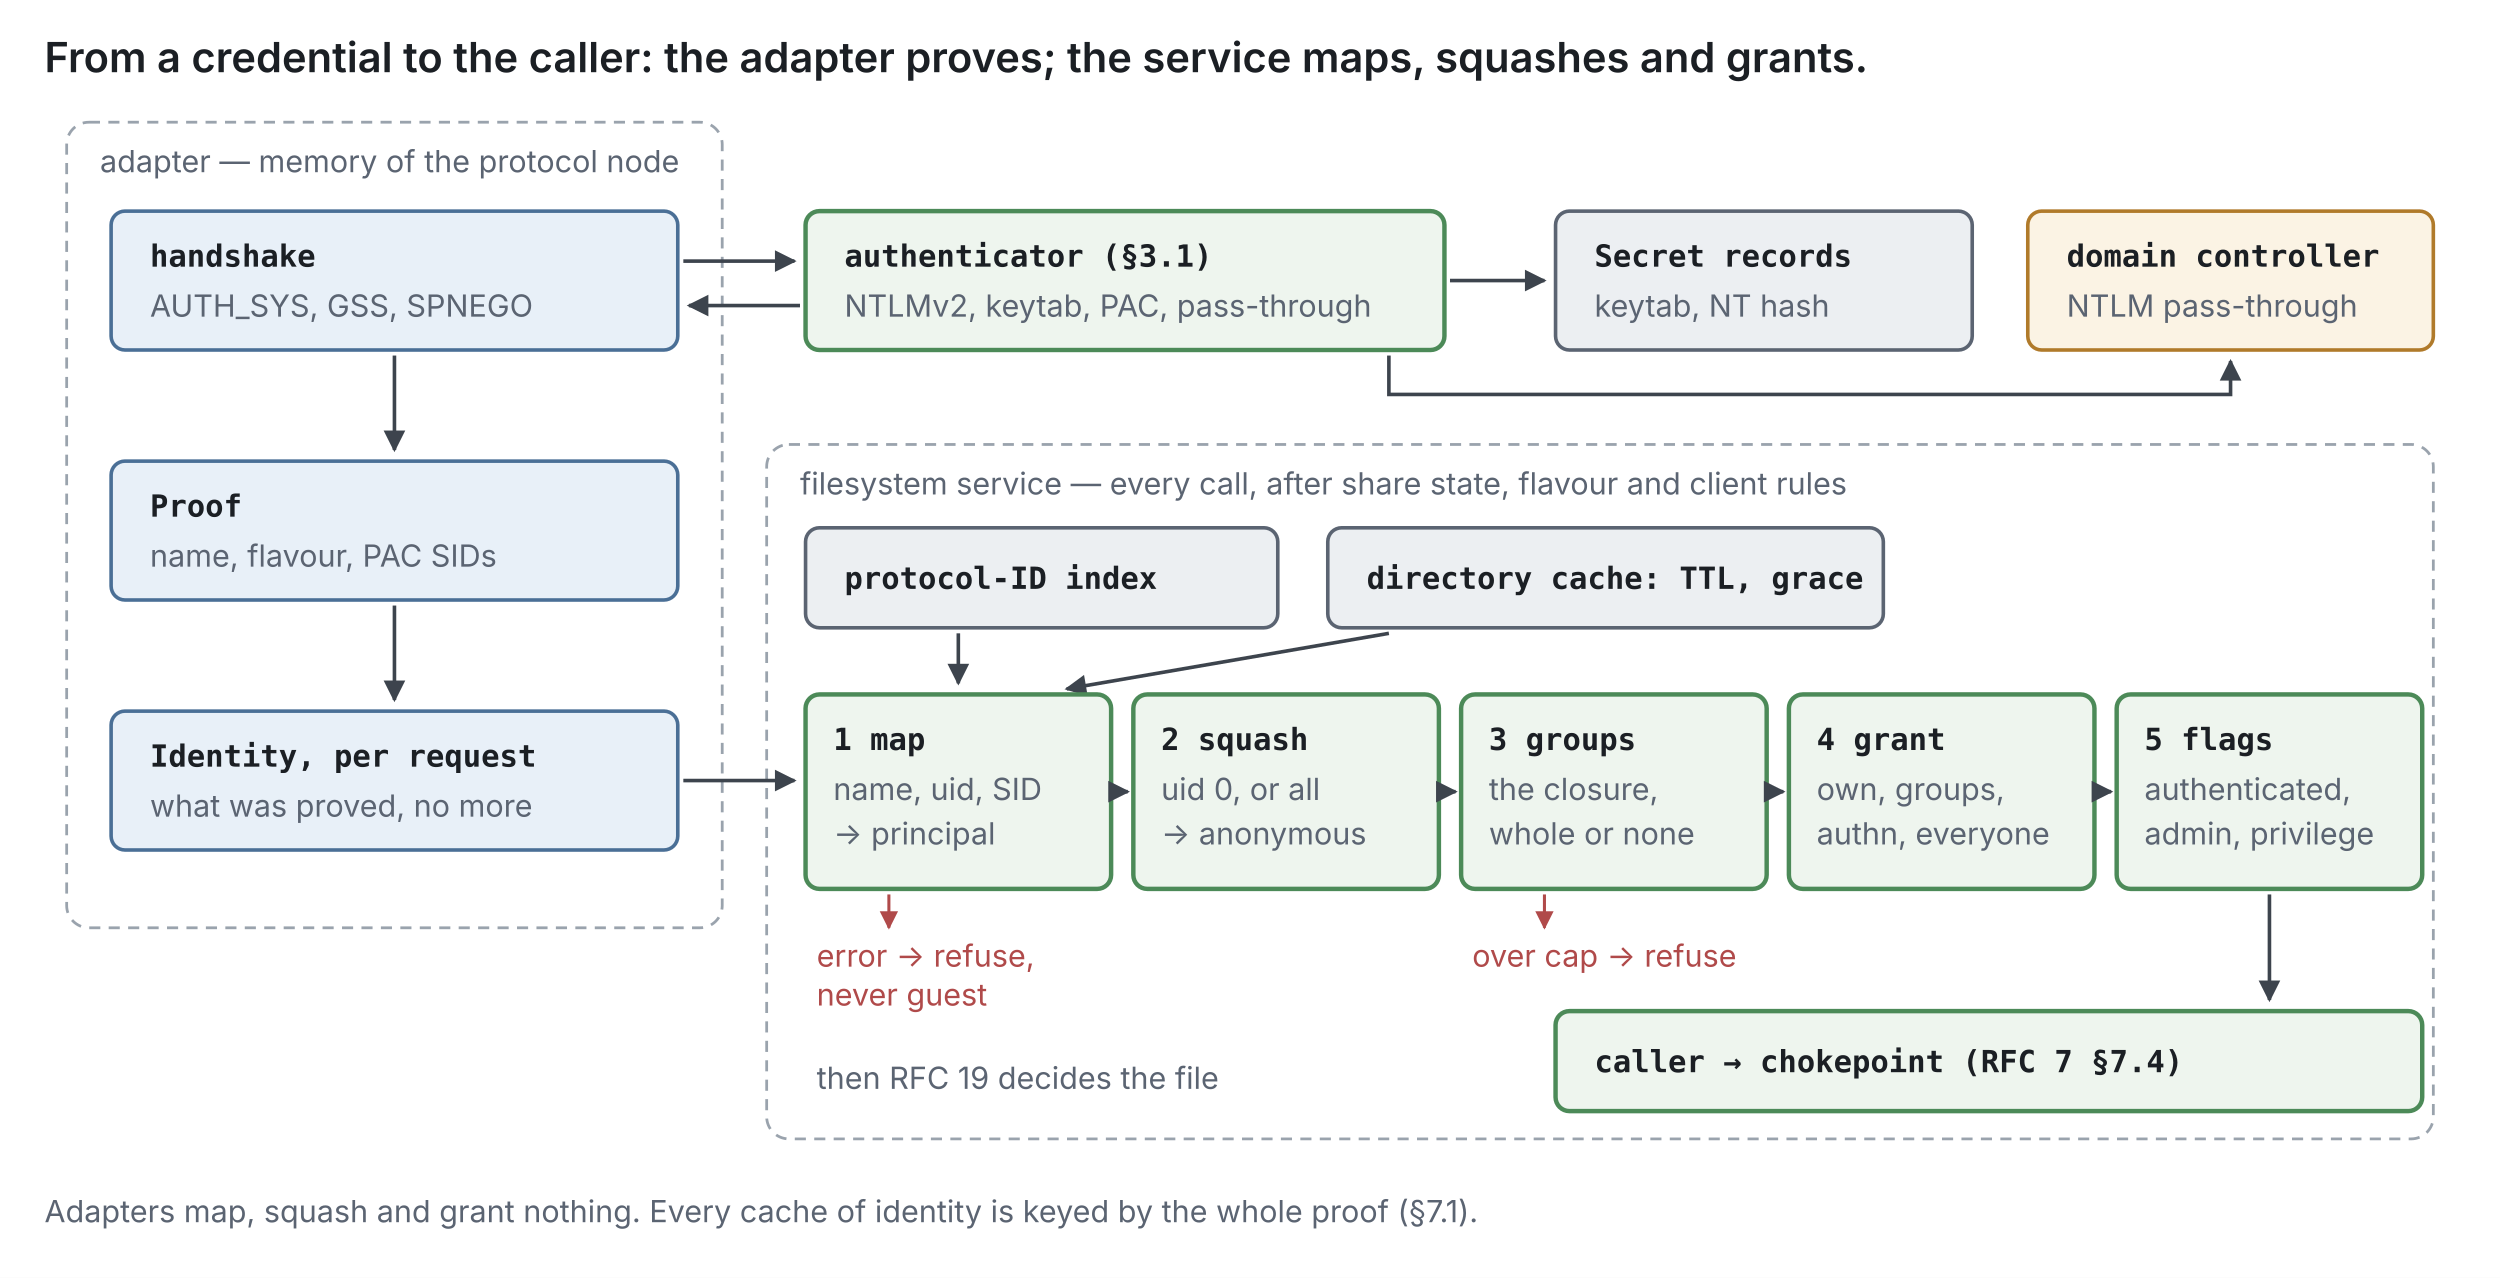
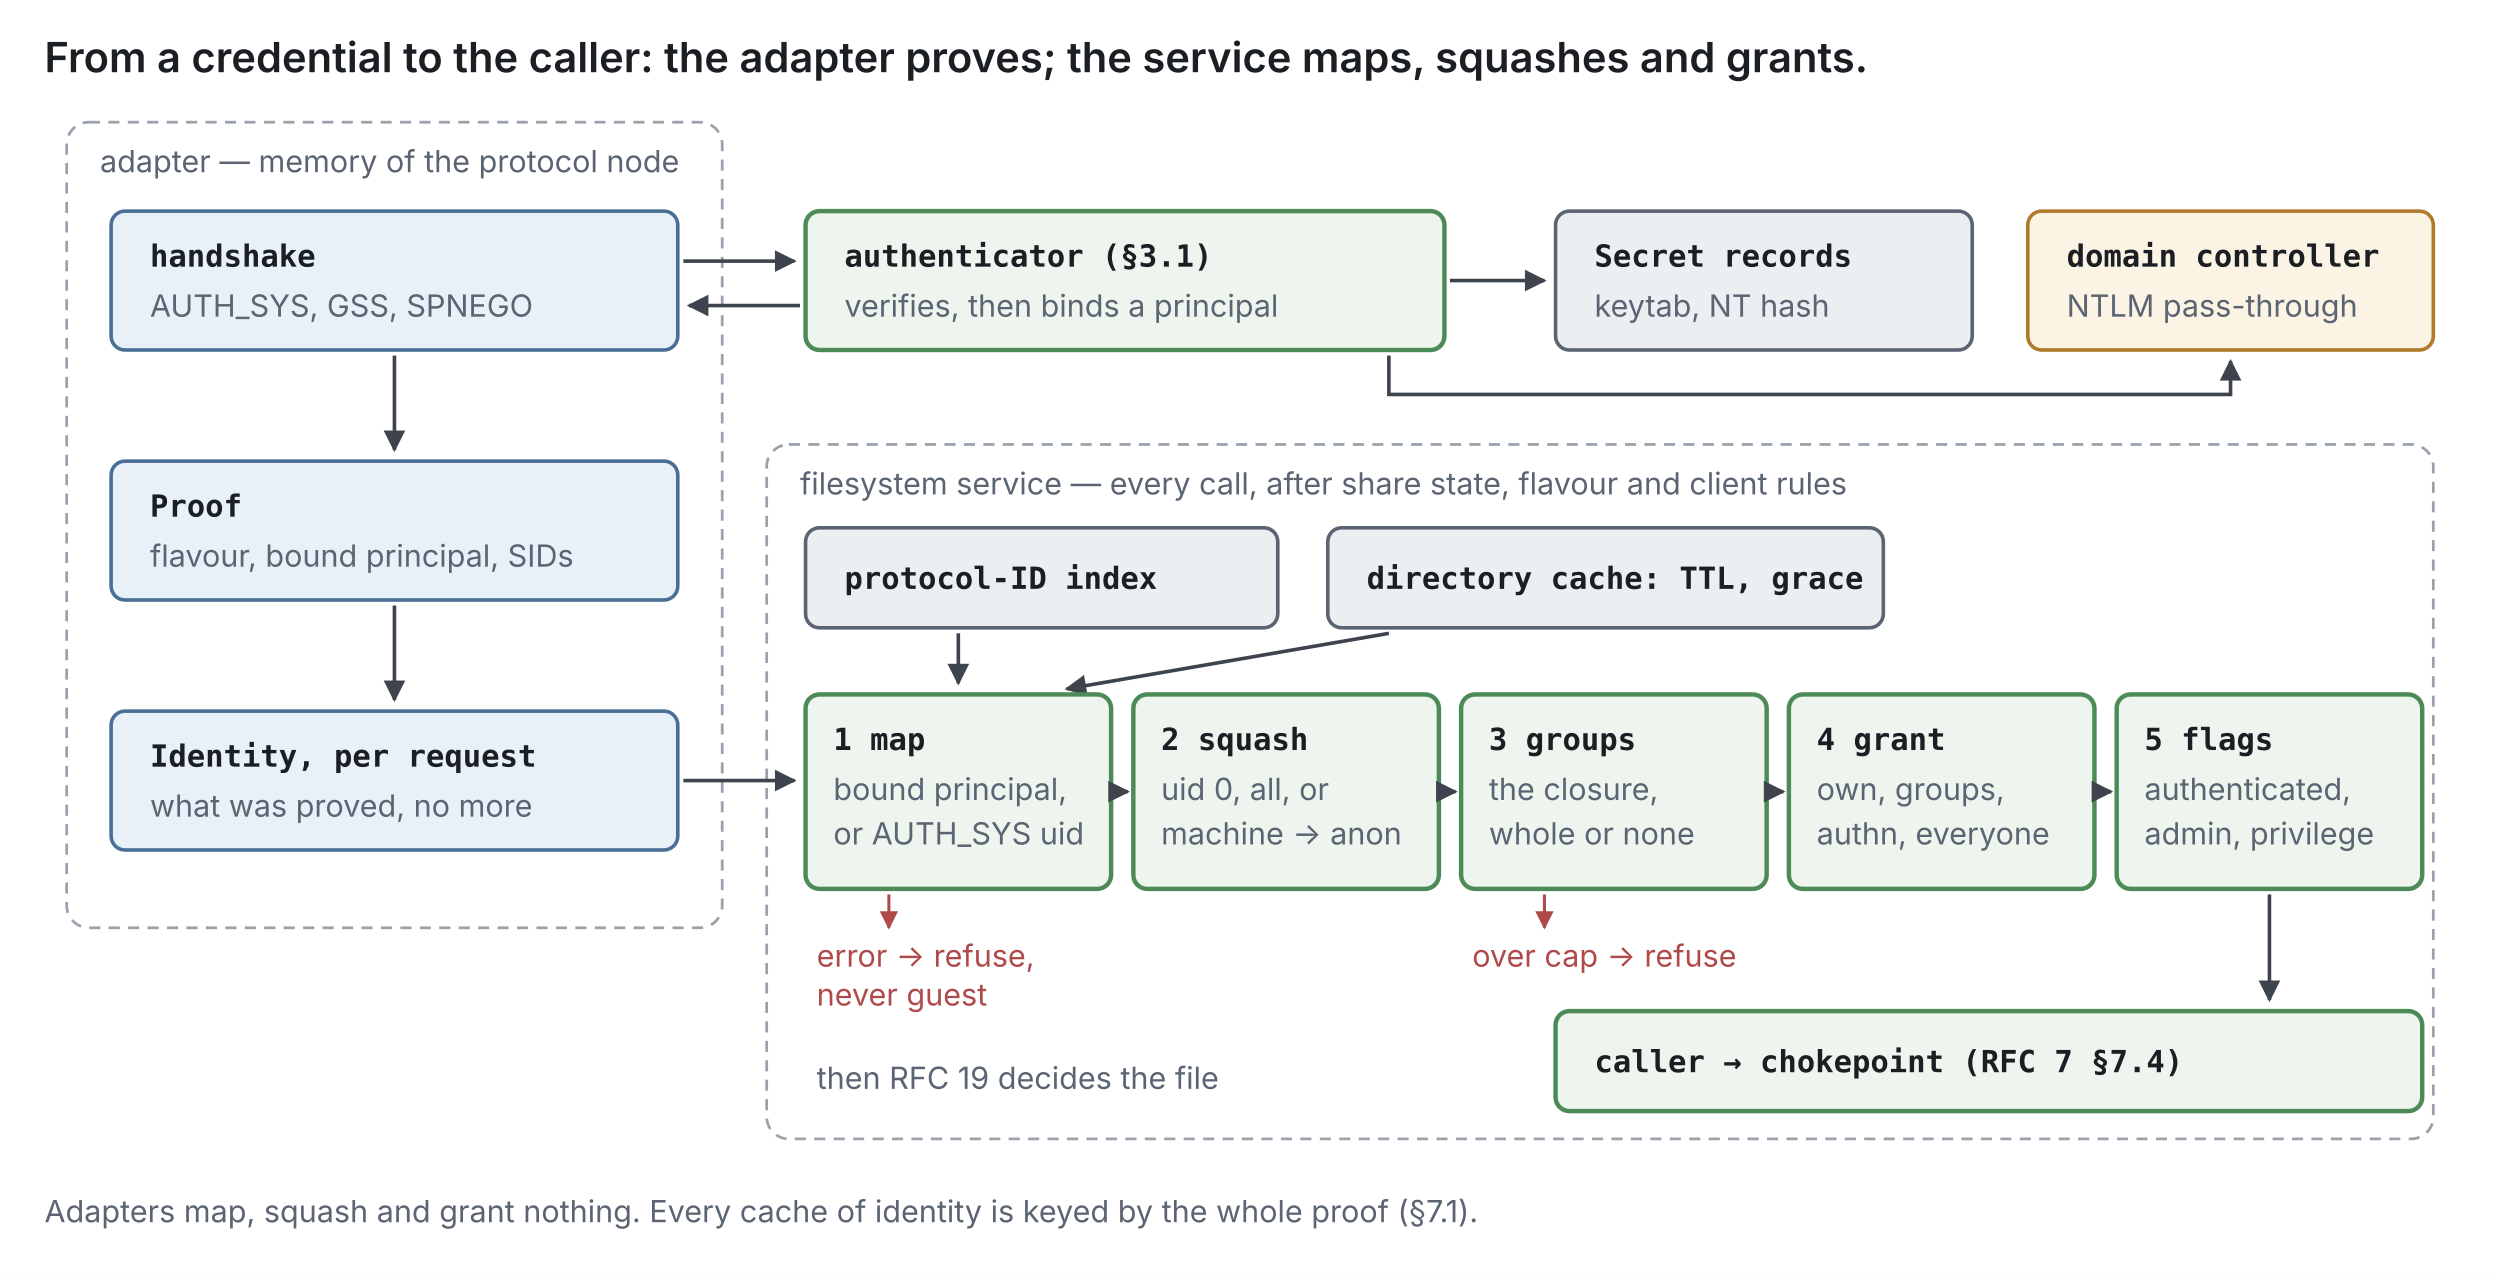
<svg xmlns="http://www.w3.org/2000/svg" viewBox="0 0 900 460" width="900" height="460" font-family="system-ui,-apple-system,Segoe UI,sans-serif">
  <defs>
    <marker id="a" viewBox="0 0 10 10" refX="9" refY="5" markerWidth="6" markerHeight="6" orient="auto-start-reverse">
      <path d="M0,0 L10,5 L0,10 z" fill="#3d444d" />
    </marker>
    <marker id="r" viewBox="0 0 10 10" refX="9" refY="5" markerWidth="6" markerHeight="6" orient="auto-start-reverse">
      <path d="M0,0 L10,5 L0,10 z" fill="#b04a4a" />
    </marker>
    <style>
      .t{font-size:15px;font-weight:600;fill:#1b1f24}.h{font-size:12px;font-weight:700;fill:#1b1f24}
      .s{font-size:11px;fill:#5b6472}.e{font-size:11px;fill:#b04a4a}
      .m{font-family:ui-monospace,SFMono-Regular,Menlo,monospace;font-size:11px;font-weight:600;fill:#1b1f24}
      .pr{fill:#e8f0f8;stroke:#4a6f96;stroke-width:1.3}
      .sv{fill:#eef5ee;stroke:#4c8a58;stroke-width:1.6}
      .st{fill:#eceff2;stroke:#5b6472;stroke-width:1.3}
      .am{fill:#fbf3e4;stroke:#b07a2a;stroke-width:1.3}
      .ln{stroke:#3d444d;stroke-width:1.3;fill:none;marker-end:url(#a)}
      .ex{stroke:#b04a4a;stroke-width:1.1;fill:none;marker-end:url(#r)}
      .zone{fill:none;stroke:#9aa3ad;stroke-width:1;stroke-dasharray:4 3}
    </style>
  </defs>
  <rect width="900" height="460" fill="#ffffff" />
  <text x="16" y="26" class="t">From a credential to the caller: the adapter proves; the service maps, squashes and grants.</text>
  <rect x="24" y="44" width="236" height="290" rx="8" class="zone" />
  <text x="36" y="62" class="s">adapter — memory of the protocol node</text>
  <rect x="40" y="76" width="204" height="50" rx="5" class="pr" />
  <text x="54" y="96" class="m">handshake</text>
  <text x="54" y="114" class="s">AUTH_SYS, GSS, SPNEGO</text>
  <rect x="40" y="166" width="204" height="50" rx="5" class="pr" />
  <text x="54" y="186" class="m">Proof</text>
-   <text x="54" y="204" class="s">name, flavour, PAC SIDs</text>
+   <text x="54" y="204" class="s">flavour, bound principal, SIDs</text>
  <rect x="40" y="256" width="204" height="50" rx="5" class="pr" />
  <text x="54" y="276" class="m">Identity, per request</text>
  <text x="54" y="294" class="s">what was proved, no more</text>
  <path d="M142,128 L142,162" class="ln" />
  <path d="M142,218 L142,252" class="ln" />
  <rect x="290" y="76" width="230" height="50" rx="5" class="sv" />
  <text x="304" y="96" class="m">authenticator (§3.1)</text>
-   <text x="304" y="114" class="s">NTLMv2, keytab, PAC, pass-through</text>
+   <text x="304" y="114" class="s">verifies, then binds a principal</text>
  <path d="M246,94 L286,94" class="ln" />
  <path d="M288,110 L248,110" class="ln" />
  <rect x="560" y="76" width="150" height="50" rx="5" class="st" />
  <text x="574" y="96" class="m">Secret records</text>
  <text x="574" y="114" class="s">keytab, NT hash</text>
  <rect x="730" y="76" width="146" height="50" rx="5" class="am" />
  <text x="744" y="96" class="m">domain controller</text>
  <text x="744" y="114" class="s">NTLM pass-through</text>
  <path d="M522,101 L556,101" class="ln" />
  <path d="M500,128 L500,142 L803,142 L803,130" class="ln" />
  <rect x="276" y="160" width="600" height="250" rx="8" class="zone" />
  <text x="288" y="178" class="s">filesystem service — every call, after share state, flavour and client rules</text>
  <rect x="290" y="190" width="170" height="36" rx="5" class="st" />
  <text x="304" y="212" class="m">protocol-ID index</text>
  <rect x="478" y="190" width="200" height="36" rx="5" class="st" />
  <text x="492" y="212" class="m">directory cache: TTL, grace</text>
  <path d="M345,228 L345,246" class="ln" />
  <path d="M500,228 L384,248" class="ln" />
  <rect x="290" y="250" width="110" height="70" rx="5" class="sv" />
  <text x="300" y="270" class="m">1 map</text>
-   <text x="300" y="288" class="s">name, uid, SID</text>
-   <text x="300" y="304" class="s">→ principal</text>
+   <text x="300" y="288" class="s">bound principal,</text>
+   <text x="300" y="304" class="s">or AUTH_SYS uid</text>
  <rect x="408" y="250" width="110" height="70" rx="5" class="sv" />
  <text x="418" y="270" class="m">2 squash</text>
-   <text x="418" y="288" class="s">uid 0, or all</text>
-   <text x="418" y="304" class="s">→ anonymous</text>
+   <text x="418" y="288" class="s">uid 0, all, or</text>
+   <text x="418" y="304" class="s">machine → anon</text>
  <rect x="526" y="250" width="110" height="70" rx="5" class="sv" />
  <text x="536" y="270" class="m">3 groups</text>
  <text x="536" y="288" class="s">the closure,</text>
  <text x="536" y="304" class="s">whole or none</text>
  <rect x="644" y="250" width="110" height="70" rx="5" class="sv" />
  <text x="654" y="270" class="m">4 grant</text>
  <text x="654" y="288" class="s">own, groups,</text>
  <text x="654" y="304" class="s">authn, everyone</text>
  <rect x="762" y="250" width="110" height="70" rx="5" class="sv" />
  <text x="772" y="270" class="m">5 flags</text>
  <text x="772" y="288" class="s">authenticated,</text>
  <text x="772" y="304" class="s">admin, privilege</text>
  <path d="M246,281 L286,281" class="ln" />
  <path d="M400,285 L406,285" class="ln" />
  <path d="M518,285 L524,285" class="ln" />
  <path d="M636,285 L642,285" class="ln" />
  <path d="M754,285 L760,285" class="ln" />
  <path d="M320,322 L320,334" class="ex" />
  <text x="294" y="348" class="e">error → refuse,</text>
  <text x="294" y="362" class="e">never guest</text>
  <path d="M556,322 L556,334" class="ex" />
  <text x="530" y="348" class="e">over cap → refuse</text>
  <rect x="560" y="364" width="312" height="36" rx="5" class="sv" />
  <text x="574" y="386" class="m">caller → chokepoint (RFC 7 §7.4)</text>
  <path d="M817,322 L817,360" class="ln" />
  <text x="294" y="392" class="s">then RFC 19 decides the file</text>
  <text x="16" y="440" class="s">Adapters map, squash and grant nothing. Every cache of identity is keyed by the whole proof (§7.1).</text>
</svg>
